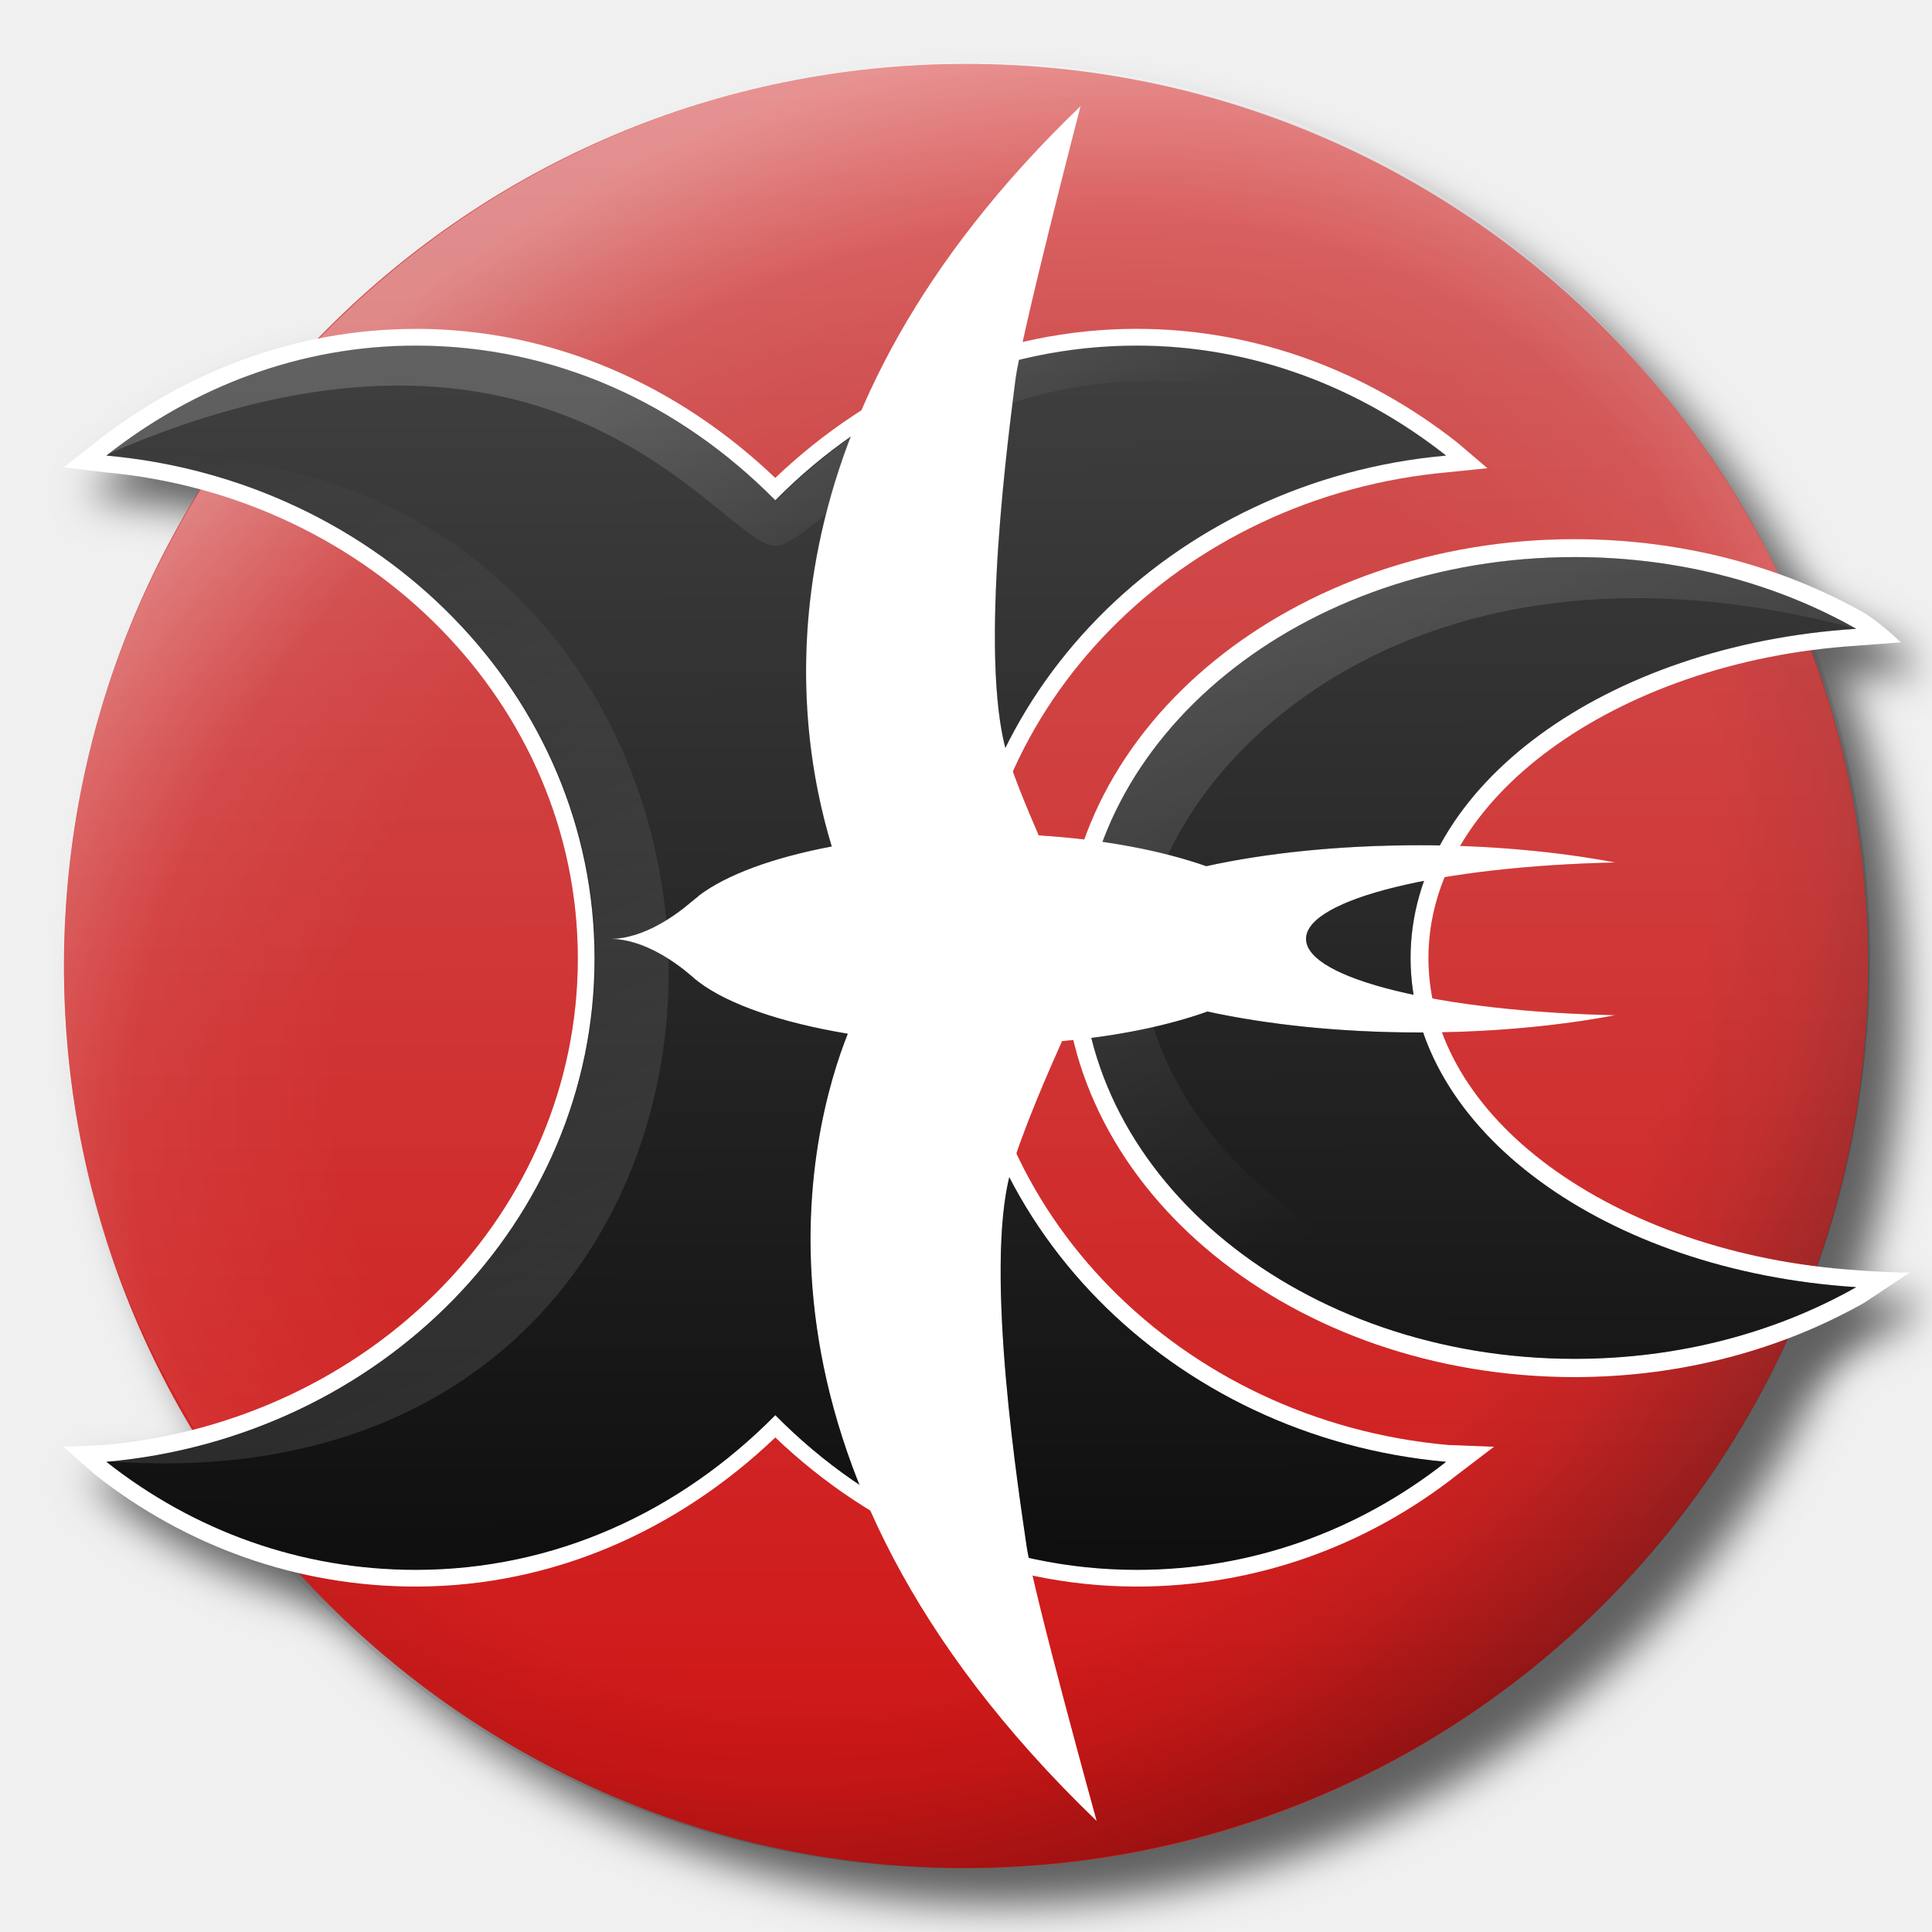
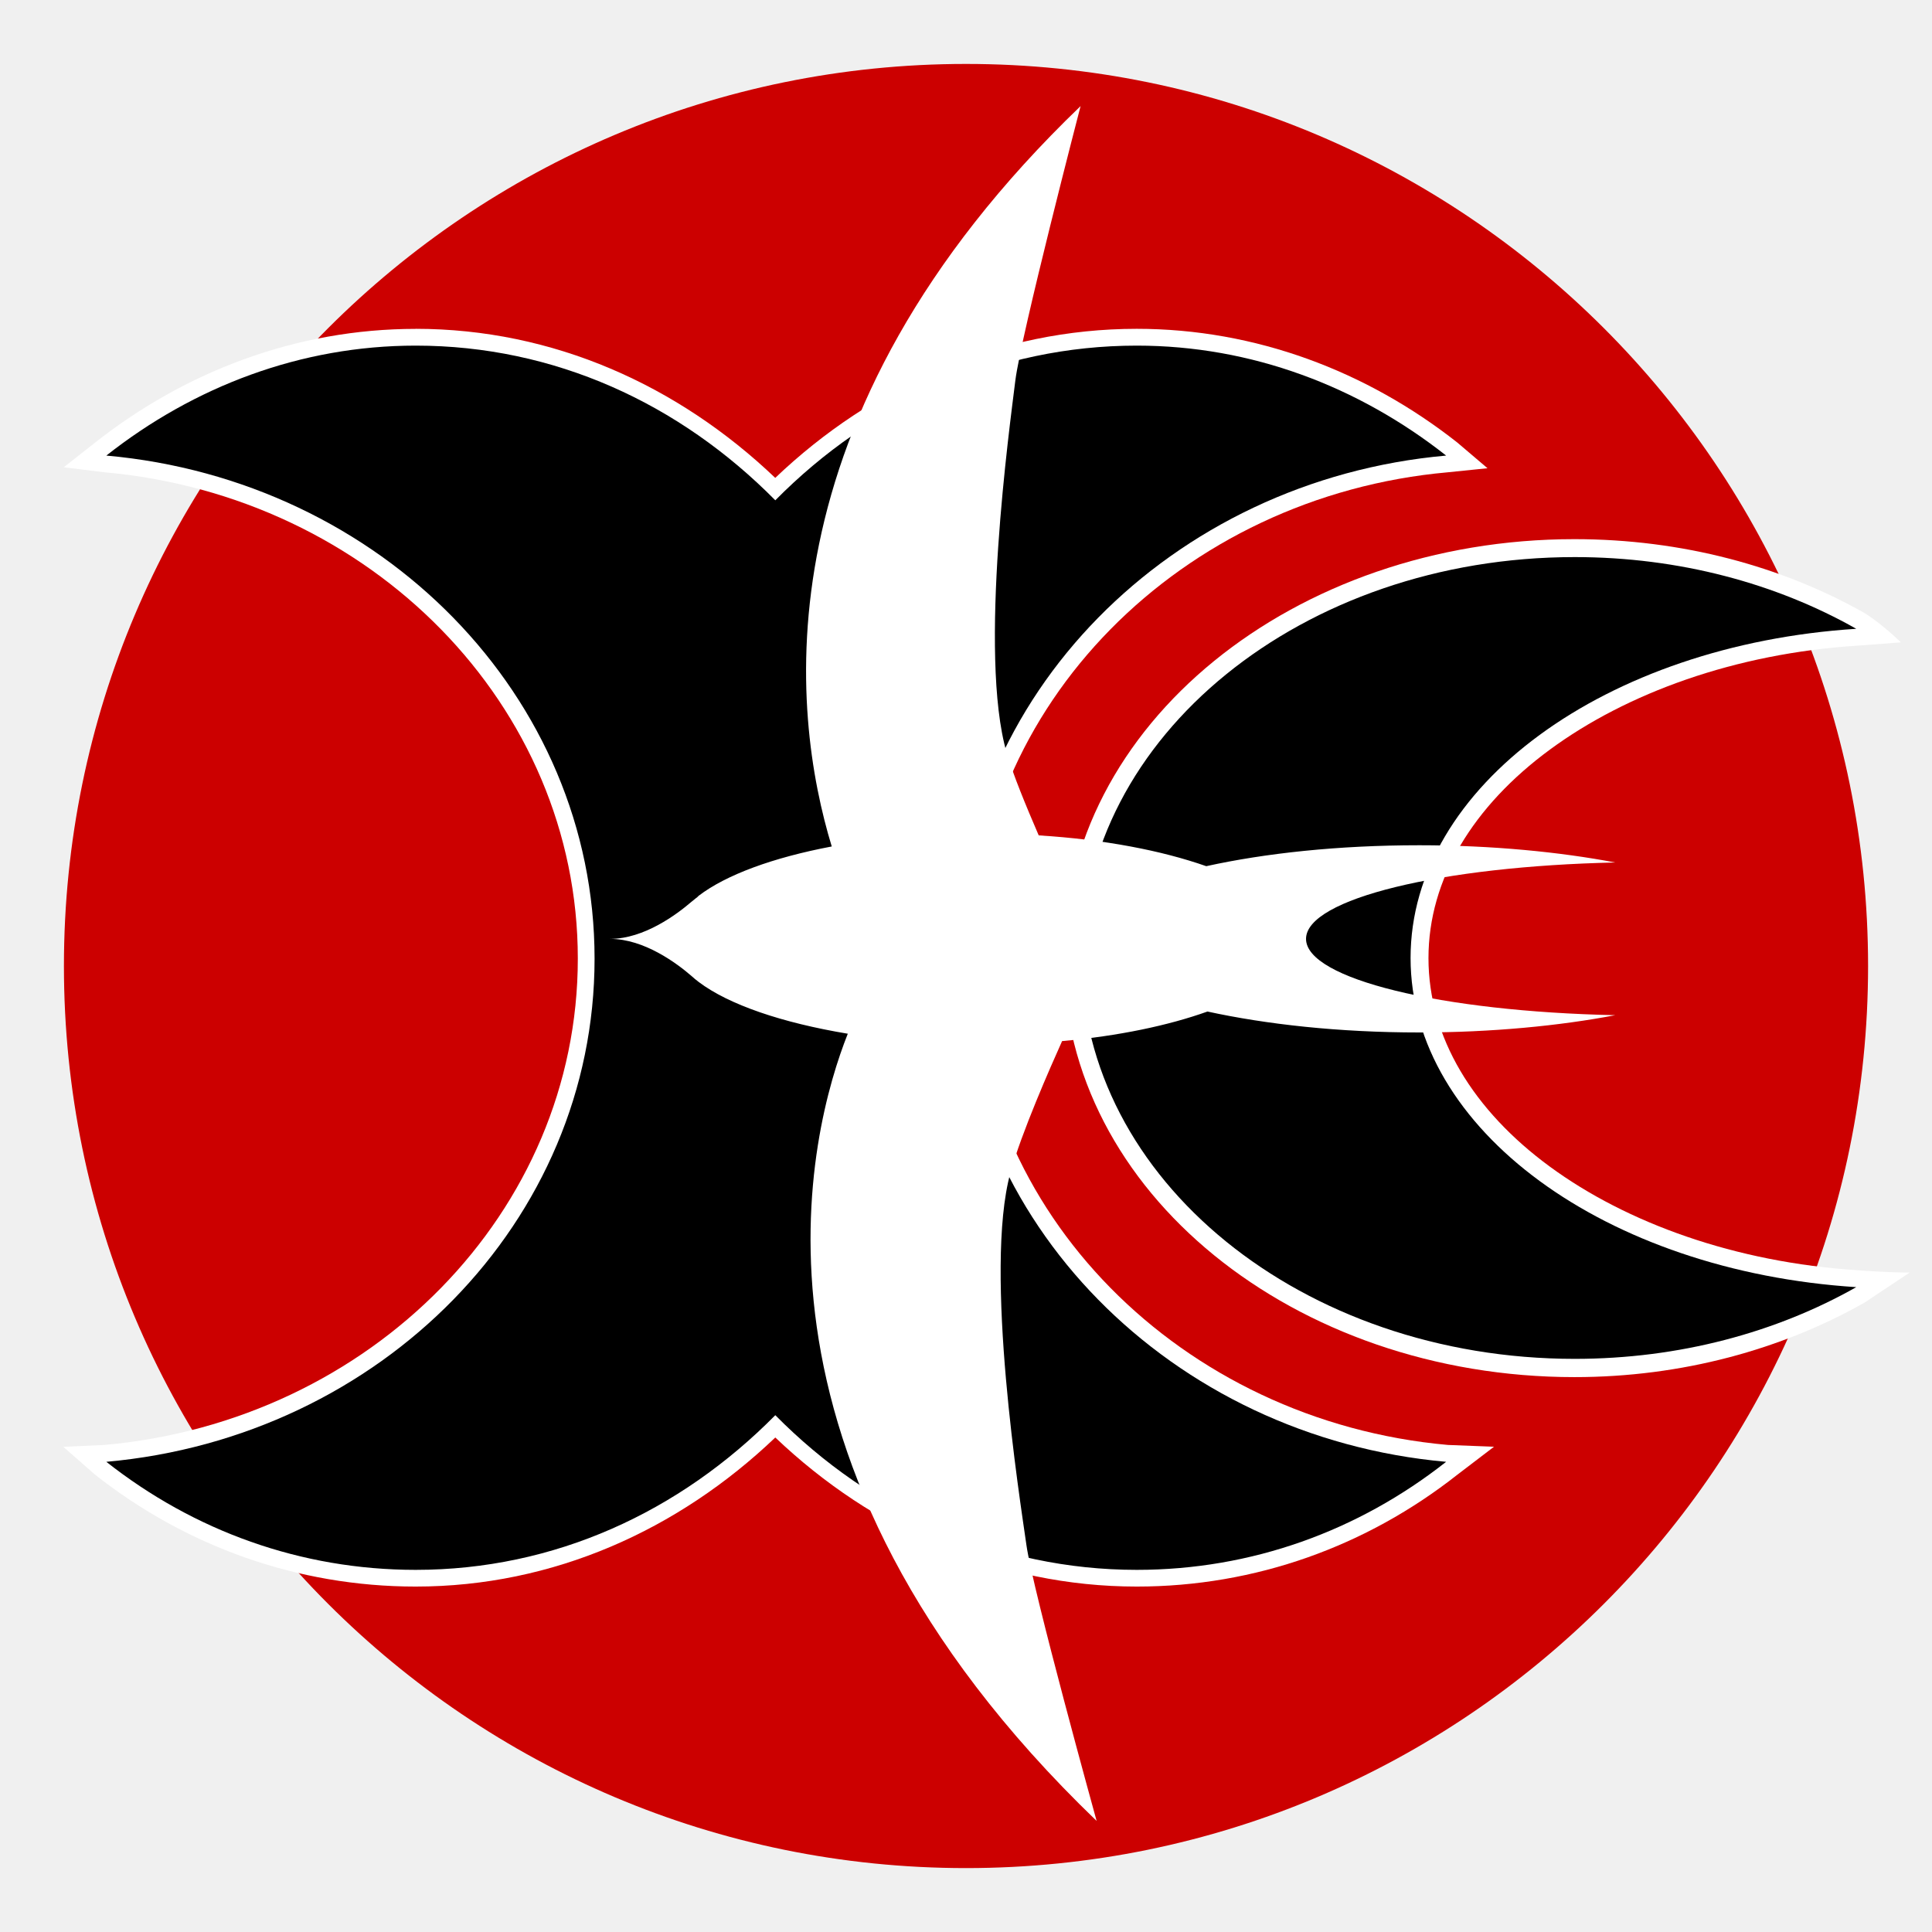
- <svg xmlns="http://www.w3.org/2000/svg" xmlns:xlink="http://www.w3.org/1999/xlink" width="267" height="267" id="svg6431" version="1.1" style="display:inline;enable-background:new" viewBox="0 -14.8 272 272">
+ <svg xmlns="http://www.w3.org/2000/svg" width="267" height="267" id="svg6431" version="1.1" style="display:inline;enable-background:new" viewBox="0 -14.8 272 272">
  <defs id="defs6433">
    <linearGradient id="linearGradient3737">
      <stop style="stop-color:#000000;stop-opacity:1;" offset="0" id="stop3739" />
      <stop style="stop-color:#ffffff;stop-opacity:1;" offset="1" id="stop3741" />
    </linearGradient>
    <linearGradient id="linearGradient5077">
      <stop style="stop-color:#fffeff;stop-opacity:1;" offset="0" id="stop5079" />
      <stop style="stop-color:#fffeff;stop-opacity:0;" offset="1" id="stop5081" />
    </linearGradient>
    <linearGradient id="linearGradient5091">
      <stop style="stop-color:#fffeff;stop-opacity:1;" offset="0" id="stop5093" />
      <stop style="stop-color:#fffeff;stop-opacity:0;" offset="1" id="stop5095" />
    </linearGradient>
-     <linearGradient id="linearGradient5097">
-       <stop style="stop-color:#fffeff;stop-opacity:1;" offset="0" id="stop5099" />
-       <stop style="stop-color:#fffeff;stop-opacity:0;" offset="1" id="stop5101" />
-     </linearGradient>
-     <linearGradient xlink:href="#linearGradient5097" id="linearGradient6720" gradientUnits="userSpaceOnUse" gradientTransform="matrix(2.763134,0,0,2.821533,-909.8943,337.7867)" x1="354.729" y1="231.96" x2="331.811" y2="182.338" />
-     <linearGradient xlink:href="#linearGradient5091" id="linearGradient6722" gradientUnits="userSpaceOnUse" gradientTransform="matrix(2.763134,0,0,2.821533,-909.8943,337.7867)" x1="362.675" y1="176.071" x2="371.379" y2="189.978" />
-     <linearGradient xlink:href="#linearGradient5077" id="linearGradient6724" gradientUnits="userSpaceOnUse" gradientTransform="matrix(8.394934,0,0,8.394951,-5.622329,-7776.198)" spreadMethod="pad" x1="20.249" y1="1029.575" x2="25.564" y2="1038.782" />
    <radialGradient id="radialGradient5029-1" gradientUnits="userSpaceOnUse" cx="47.25" cy="82.5" r="3.78" fx="47.25" fy="82.5" gradientTransform="matrix(0.205043,0,0,0.205043,63.39111,1005.405)">
      <stop offset="0.286" style="stop-color:#000000;stop-opacity:0;" id="stop5031-7" />
      <stop id="stop4671-4" style="stop-color:#000000;stop-opacity:0;" offset="0.7" />
      <stop offset="0.8" style="stop-color:#000000;stop-opacity:0.196;" id="stop3766" />
      <stop offset="1.00" style="stop-color: rgb(0, 0, 0);" id="stop5033-0" />
    </radialGradient>
-     <radialGradient r="15.977" fy="15.935" fx="15.977" cy="15.935" cx="15.977" gradientTransform="matrix(8.011541,-6.391535,5.190444,6.50602,-83.45232,125.4452)" gradientUnits="userSpaceOnUse" id="radialGradient3106" xlink:href="#radialGradient5029-1" />
    <radialGradient id="radialGradient5021-4" gradientUnits="userSpaceOnUse" cx="47.25" cy="82.5" r="3.78" fx="47.25" fy="82.5" gradientTransform="matrix(0.205043,0,0,0.205043,63.39111,1005.405)">
      <stop offset="0" style="stop-color:#ffffff;stop-opacity:0;" id="stop5025-8" />
      <stop id="stop3768" style="stop-color:#ffffff;stop-opacity:0;" offset="0.6" />
      <stop id="stop3721-8" style="stop-color:#ffffff;stop-opacity:0.196;" offset="0.8" />
      <stop id="stop3719-2" style="stop-color:#ffffff;stop-opacity:1;" offset="1" />
    </radialGradient>
-     <radialGradient r="15.977" fy="-13.203" fx="26.492" cy="-13.203" cx="26.492" gradientTransform="matrix(4.322631,6.019453,-7.667295,5.505988,-92.44255,40.33294)" gradientUnits="userSpaceOnUse" id="radialGradient3743" xlink:href="#radialGradient5021-4" />
-     <filter id="filter3765" style="color-interpolation-filters:sRGB">
-       <feBlend mode="lighten" in2="BackgroundImage" id="feBlend3767" />
-     </filter>
-     <filter id="filter3884" style="color-interpolation-filters:sRGB">
-       <feBlend mode="multiply" in2="BackgroundImage" id="feBlend3886" />
-     </filter>
-     <linearGradient xlink:href="#linearGradient3737" id="linearGradient3743" x1="131.902" y1="267" x2="131.221" y2="0" gradientUnits="userSpaceOnUse" />
-     <filter id="filter3905">
-       <feGaussianBlur stdDeviation="1.012" id="feGaussianBlur3907" />
-     </filter>
-     <filter id="filter3909">
-       <feGaussianBlur stdDeviation="0.356" id="feGaussianBlur3911" />
-     </filter>
-     <filter id="filter3913">
-       <feGaussianBlur stdDeviation="1.012" id="feGaussianBlur3915" />
-     </filter>
-     <filter id="filter3917">
-       <feGaussianBlur stdDeviation="2.827" id="feGaussianBlur3919" />
-     </filter>
  </defs>
-   <g id="layer4" style="display:inline;opacity:0.6;filter:url(#filter3884)" transform="translate(7.999998,-6.799998)">
-     <g transform="matrix(2.763134,0,0,2.821533,-904.7377,-450.5755)" id="g28-4-8" style="display:inline;fill:#ffffff;fill-opacity:1;stroke:none;filter:url(#filter3905)">
-       <g id="g30-9-2" style="fill:#ffffff;fill-opacity:1;stroke:none" />
-       <g id="g34-2-0" style="fill:#ffffff;fill-opacity:1;stroke:none" />
-       <g id="g34-8-4-2" style="fill:#ffffff;fill-opacity:1;stroke:none" />
-     </g>
-     <circle style="display:inline;fill:#000000;fill-opacity:1;fill-rule:nonzero;stroke:none;filter:url(#filter3909);enable-background:new" id="path5438-7" transform="matrix(7.948951,0,0,7.948951,5.957061,6.435168)" cx="15.977" cy="15.935" r="15.977" />
-     <g transform="matrix(2.763134,0,0,2.821533,-906.7377,-454.5755)" id="g28-4-1" style="display:inline;fill:#000000;fill-opacity:1;stroke:none;filter:url(#filter3913);enable-background:new">
-       <g id="g30-9-26" style="fill:#000000;fill-opacity:1;stroke:none">
-         <path style="fill:#000000;fill-opacity:1" d="m 406.625,186.594 c -14.264,0 -26.031,9.25 -26.031,20.906 0,11.655 11.767,20.906 26.031,20.906 5.484,0 10.576,-1.387 14.781,-3.719 0,0 2.297,-1.497 2.297,-1.497 -1.381,-0.012 -2.66,-0.118 -2.66,-0.118 -6.222,-0.391 -11.756,-2.356 -15.669,-5.166 -3.913,-2.81 -6.188,-6.464 -6.188,-10.406 0,-3.942 2.274,-7.589 6.188,-10.406 3.913,-2.818 9.435,-4.795 15.656,-5.185 0,0 2.228,-0.166 2.228,-0.166 -1.082,-1.014 -1.853,-1.461 -1.853,-1.461 -4.209,-2.333 -9.3,-3.688 -14.781,-3.688 z" id="path4602-0" />
-       </g>
-       <g id="g34-2-4" style="fill:#000000;fill-opacity:1;stroke:none" />
-       <g id="g34-8-4-9" style="fill:#000000;fill-opacity:1;stroke:none" />
-     </g>
-     <path style="display:inline;fill:#000000;fill-opacity:1;filter:url(#filter3917);enable-background:new" d="m 53.675,42.299 c -16.747,0 -32.402,5.974 -45.123,16.002 0,0 -4.422,3.487 -4.422,3.487 0,0 5.734,0.705 5.734,0.705 37.502,3.35 66.635,32.798 66.635,68.471 0,35.679 -29.132,65.119 -66.635,68.472 0,0 -5.796,0.269 -5.796,0.269 0,0 4.484,3.931 4.484,3.931 12.737,10.036 28.402,15.741 45.123,15.741 19.353,0 36.974,-7.956 50.632,-20.987 13.689,13.052 31.532,20.987 50.894,20.987 16.72,0 32.383,-5.701 45.123,-15.741 0,0 5.175,-3.946 5.175,-3.946 0,0 -6.487,-0.252 -6.487,-0.252 -37.504,-3.352 -66.897,-32.8 -66.897,-68.472 0,-35.662 29.394,-65.123 66.897,-68.471 0,0 5.575,-0.571 5.575,-0.571 0,0 -4.263,-3.624 -4.263,-3.624 -12.723,-10.024 -28.376,-16.002 -45.123,-16.002 -19.362,0 -37.205,7.934 -50.894,20.987 C 90.65,50.253 73.028,42.299 53.675,42.299 v 8.39e-4 z" id="path4484-4" />
-   </g>
  <g id="layer3" style="display:inline" transform="translate(7.999998,201.2)">
-     <circle style="display:inline;fill:#d01717;fill-opacity:1;fill-rule:nonzero;stroke:none" id="path5438" transform="matrix(7.948951,0,0,7.948951,1,-206.6648)" cx="15.977" cy="15.935" r="15.977" />
-   </g>
-   <g id="layer2" style="display:inline;opacity:0.343" transform="translate(7.999998,-6.799998)">
-     <path style="display:inline;fill:url(#radialGradient3106);fill-opacity:1;fill-rule:nonzero;stroke:none" d="M 25.6,204.562 C 48.989,235.165 85.765,255 127.256,255 c 71.656,0 128,-57.308 128,-128 0,-18.439 -3.981,-35.911 -11,-51.75 z" id="path4663" />
-     <path style="display:inline;fill:url(#radialGradient3743);fill-opacity:1;fill-rule:nonzero;stroke:none" d="M 27.915,205.591 244.258,76.664 C 223.598,31.588 181.053,0.8 128.8,0.8 58.108,0.8 0.8,58.107 0.8,128.799 c 0,29.201 10.654,55.254 27.115,76.791 z" id="path5438-17" />
+     <circle style="display:inline;fill:#cc0000;fill-opacity:1;fill-rule:nonzero;stroke:none" id="path5438" transform="matrix(7.948951,0,0,7.948951,1,-206.6648)" cx="15.977" cy="15.935" r="15.977" />
  </g>
  <g id="layer10" style="display:inline" transform="translate(7.999998,-6.799998)">
    <g transform="matrix(2.763134,0,0,2.821533,-909.8943,-458.5755)" id="g28-4" style="display:inline;fill:#ffffff;fill-opacity:1;stroke:none">
      <g id="g30-9" style="fill:#ffffff;fill-opacity:1;stroke:none">
        <path style="fill:#ffffff;fill-opacity:1" d="m 406.625,186.594 c -14.264,0 -26.031,9.25 -26.031,20.906 0,11.655 11.767,20.906 26.031,20.906 5.484,0 10.576,-1.387 14.781,-3.719 0,0 2.297,-1.497 2.297,-1.497 -1.381,-0.012 -2.66,-0.118 -2.66,-0.118 -6.222,-0.391 -11.756,-2.356 -15.669,-5.166 -3.913,-2.81 -6.188,-6.464 -6.188,-10.406 0,-3.942 2.274,-7.589 6.188,-10.406 3.913,-2.818 9.435,-4.795 15.656,-5.185 0,0 2.228,-0.166 2.228,-0.166 -1.082,-1.014 -1.853,-1.461 -1.853,-1.461 -4.209,-2.333 -9.3,-3.688 -14.781,-3.688 z" id="path4602" />
      </g>
      <g id="g34-2" style="fill:#ffffff;fill-opacity:1;stroke:none" />
      <g id="g34-8-4" style="fill:#ffffff;fill-opacity:1;stroke:none" />
    </g>
    <path transform="matrix(8.394934,0,0,8.394951,-5.622329,-8572.56)" style="display:inline;fill:#ffffff;fill-opacity:1" d="m 6.688,1025.719 c -1.995,0 -3.86,0.712 -5.375,1.906 0,0 -0.527,0.415 -0.527,0.415 0,0 0.683,0.084 0.683,0.084 4.467,0.399 7.938,3.907 7.938,8.156 0,4.25 -3.47,7.757 -7.938,8.156 0,0 -0.69,0.032 -0.69,0.032 0,0 0.534,0.468 0.534,0.468 1.517,1.196 3.383,1.875 5.375,1.875 2.305,0 4.404,-0.948 6.031,-2.5 1.631,1.555 3.756,2.5 6.062,2.5 1.992,0 3.857,-0.679 5.375,-1.875 0,0 0.616,-0.47 0.616,-0.47 0,0 -0.773,-0.03 -0.773,-0.03 -4.467,-0.399 -7.969,-3.907 -7.969,-8.156 0,-4.248 3.501,-7.757 7.969,-8.156 0,0 0.664,-0.068 0.664,-0.068 0,0 -0.508,-0.432 -0.508,-0.432 -1.516,-1.194 -3.38,-1.906 -5.375,-1.906 -2.306,0 -4.432,0.945 -6.062,2.5 -1.627,-1.552 -3.726,-2.5 -6.031,-2.5 v 10e-5 z" id="path4484" />
  </g>
  <g id="layer1" transform="translate(7.999998,-803.1622)" style="display:inline">
    <g style="fill:#000000" id="g30" transform="matrix(2.763134,0,0,2.821533,-909.8943,337.7867)">
      <path id="path32" d="m 398.274,207.492 c 0,-8.577 9.966,-15.625 22.708,-16.425 -4.068,-2.255 -9.011,-3.578 -14.346,-3.578 -13.878,0 -25.129,8.955 -25.129,20.003 0,11.046 11.251,20.003 25.129,20.003 5.334,0 10.278,-1.323 14.346,-3.578 -12.742,-0.801 -22.708,-7.848 -22.708,-16.425 z" style="fill:#000000" />
    </g>
    <path transform="matrix(8.394934,0,0,8.394951,-5.622329,-7776.198)" style="fill:#000000" id="path7570" d="m 6.688,1026 c -1.926,0 -3.718,0.685 -5.188,1.844 4.603,0.411 8.188,4.032 8.188,8.437 0,4.406 -3.584,8.026 -8.188,8.438 1.469,1.158 3.261,1.812 5.188,1.812 2.324,0 4.425,-0.968 6.031,-2.594 1.606,1.626 3.738,2.594 6.062,2.594 1.926,0 3.718,-0.654 5.188,-1.812 -4.603,-0.411 -8.219,-4.031 -8.219,-8.438 0,-4.406 3.615,-8.027 8.219,-8.437 -1.47,-1.158 -3.261,-1.844 -5.188,-1.844 -2.324,0 -4.457,0.968 -6.062,2.594 C 11.113,1026.968 9.012,1026 6.688,1026 Z" />
  </g>
-   <g style="display:inline;opacity:0.323" transform="translate(7.999998,-803.1622)" id="g3651">
-     <path id="path3659" d="m 6.944,852.396 c 19.323,1.727 36.538,10.189 48.923,22.843 12.385,12.655 19.939,29.5 19.939,47.995 0,18.495 -7.554,35.341 -19.939,47.994 C 43.482,983.881 26.266,992.344 6.944,994.071 60.574,998.228 86.554,961.466 86.136,924.336 85.719,887.205 58.904,849.707 6.944,852.396 Z" style="opacity:0.5;fill:url(#linearGradient6720);fill-opacity:1" />
-     <path id="path3661" d="m 195.533,852.396 c -12.337,-9.721 -27.336,-15.426 -43.508,-15.426 -19.51,0 -37.308,8.293 -50.789,21.941 -13.481,-13.649 -31.276,-21.941 -50.786,-21.941 -16.173,0 -31.171,5.703 -43.506,15.426 63.661,-27.857 86.738,12.807 94.17,12.807 7.91,0 31.887,-42.276 94.419,-12.807 z" style="opacity:0.6;fill:url(#linearGradient6722);fill-opacity:1" />
-     <path id="path3663" d="m 152.863,923.233 c 0,-24.201 35.268,-63.815 100.472,-46.344 -11.24,-6.363 -24.899,-10.095 -39.64,-10.095 -38.347,0 -69.435,25.267 -69.435,56.44 0,31.166 31.088,56.439 69.435,56.439 14.739,0 28.4,-3.733 39.64,-10.096 -61.788,16.557 -100.472,-18.979 -100.472,-46.343 z" style="opacity:0.6;fill:url(#linearGradient6724);fill-opacity:1;stroke:none" />
-   </g>
  <g id="layer7" style="display:inline" transform="translate(7.999998,-6.799998)">
    <g transform="matrix(2.763134,0,0,2.756176,-909.8943,-443.5479)" id="g46" style="display:inline;fill:#ffffff;fill-opacity:1;stroke:none">
      <path style="fill:#ffffff;fill-opacity:1;stroke:none" d="m 26.781,1.25 c -8.25,7.927 -7.333,15.43 -6.312,18.781 -1.491,0.282 -2.677,0.718 -3.375,1.25 -0.011,0.008 -0.021,0.023 -0.031,0.031 -0.02,0.019 -0.058,0.041 -0.156,0.125 -0.36,0.309 -1.192,0.938 -2.062,0.938 0.871,0 1.703,0.628 2.062,0.938 0.059,0.054 0.119,0.104 0.188,0.156 0.764,0.576 2.111,1.034 3.781,1.312 -0.956,2.406 -3.246,10.775 6.312,19.969 0,0 -1.62,-5.853 -1.781,-7 C 25.245,36.603 24.319,30.792 25,28.312 c 0.277,-1.011 1.022,-2.699 1.312,-3.344 1.435,-0.129 2.695,-0.395 3.688,-0.75 1.486,0.324 3.325,0.531 5.375,0.531 1.845,0 3.562,-0.17 4.969,-0.438 C 35.937,24.218 32.5,23.392 32.5,22.375 c 0,-1.017 3.437,-1.842 7.844,-1.938 C 38.937,20.17 37.22,20 35.375,20 c -2.064,0 -3.915,0.203 -5.406,0.531 -1.122,-0.394 -2.583,-0.679 -4.25,-0.781 -0.322,-0.746 -0.654,-1.551 -0.812,-2.094 C 24.18,15.164 24.986,9.363 25.125,8.219 25.266,7.075 26.781,1.25 26.781,1.25 Z" id="swift" transform="matrix(2.008585,0,0,2.013655,327.6683,160.9288)" />
    </g>
  </g>
-   <g id="layer5" style="display:inline;opacity:0.3;filter:url(#filter3765)" transform="translate(5.000006,-9.799998)">
-     <path style="display:inline;fill:url(#linearGradient3743);fill-opacity:1;fill-rule:nonzero;stroke:none" d="M 131,4 C 95.183,4 62.838,18.837 39.75,42.688 28.237,44.988 17.565,50.092 8.406,57.312 l -4.438,3.469 5.75,0.719 c 4.623,0.413 9.108,1.237 13.438,2.406 C 11.013,83.378 4,106.362 4,131 c 0,23.89 6.592,46.226 18.062,65.312 -3.991,1.015 -8.109,1.746 -12.344,2.125 l -5.812,0.281 4.5,3.906 c 8.447,6.655 18.18,11.399 28.656,13.844 C 60.292,241.991 93.77,258 131,258 c 51.425,0 95.715,-30.577 115.688,-74.531 3.793,-1.439 7.406,-3.166 10.812,-5.094 l 6.344,-4.219 c -3.817,-0.034 -7.344,-0.312 -7.344,-0.312 -1.947,-0.125 -3.856,-0.327 -5.75,-0.562 C 255.423,160.049 258,145.832 258,131 c 0,-15.64 -2.86,-30.601 -8.031,-44.438 2.135,-0.284 4.297,-0.515 6.5,-0.656 L 262.625,85.438 c -2.989,-2.862 -5.125,-4.125 -5.125,-4.125 -3.791,-2.146 -7.832,-4.009 -12.094,-5.531 C 224.865,33.297 181.353,4 131,4 Z" id="path5438-1" />
-     <g transform="matrix(2.763134,0,0,2.821533,-906.8943,-455.5755)" id="g28-4-7" style="display:inline;fill:#ffffff;fill-opacity:1;stroke:none">
-       <g id="g30-9-4" style="fill:#ffffff;fill-opacity:1;stroke:none" />
-       <g id="g34-2-9" style="fill:#ffffff;fill-opacity:1;stroke:none" />
-       <g id="g34-8-4-4" style="fill:#ffffff;fill-opacity:1;stroke:none" />
-     </g>
-   </g>
</svg>
